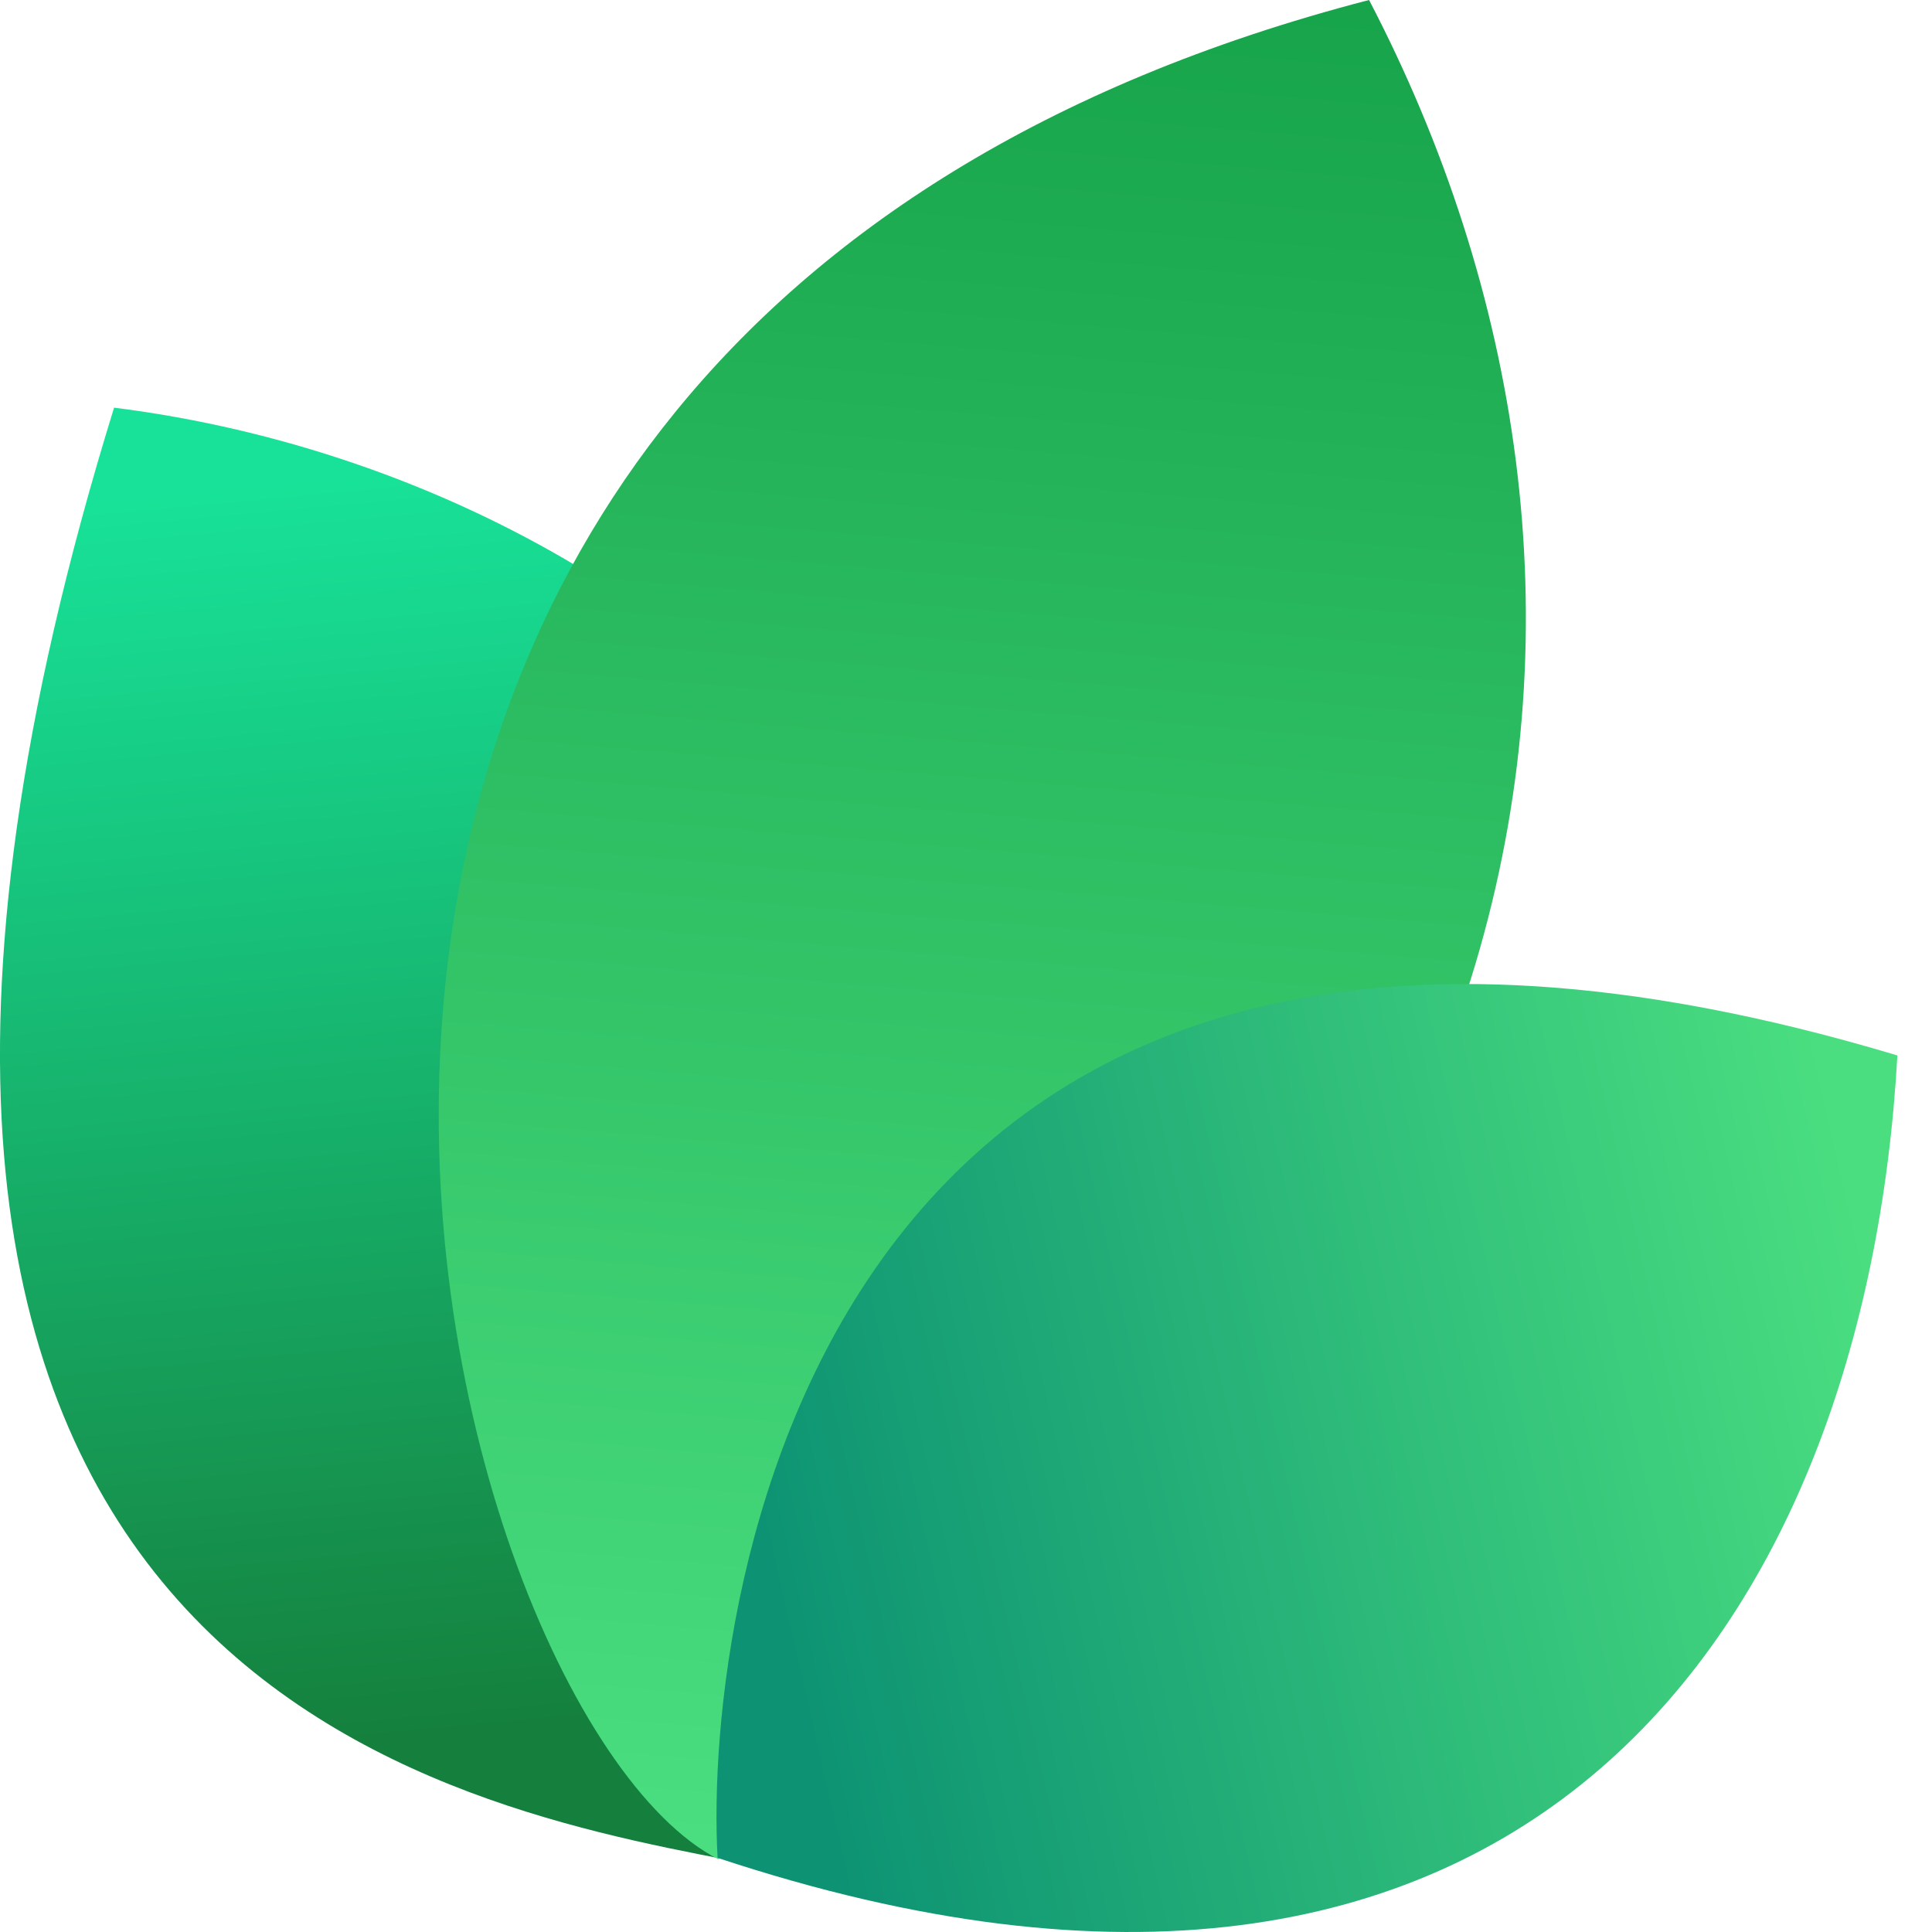
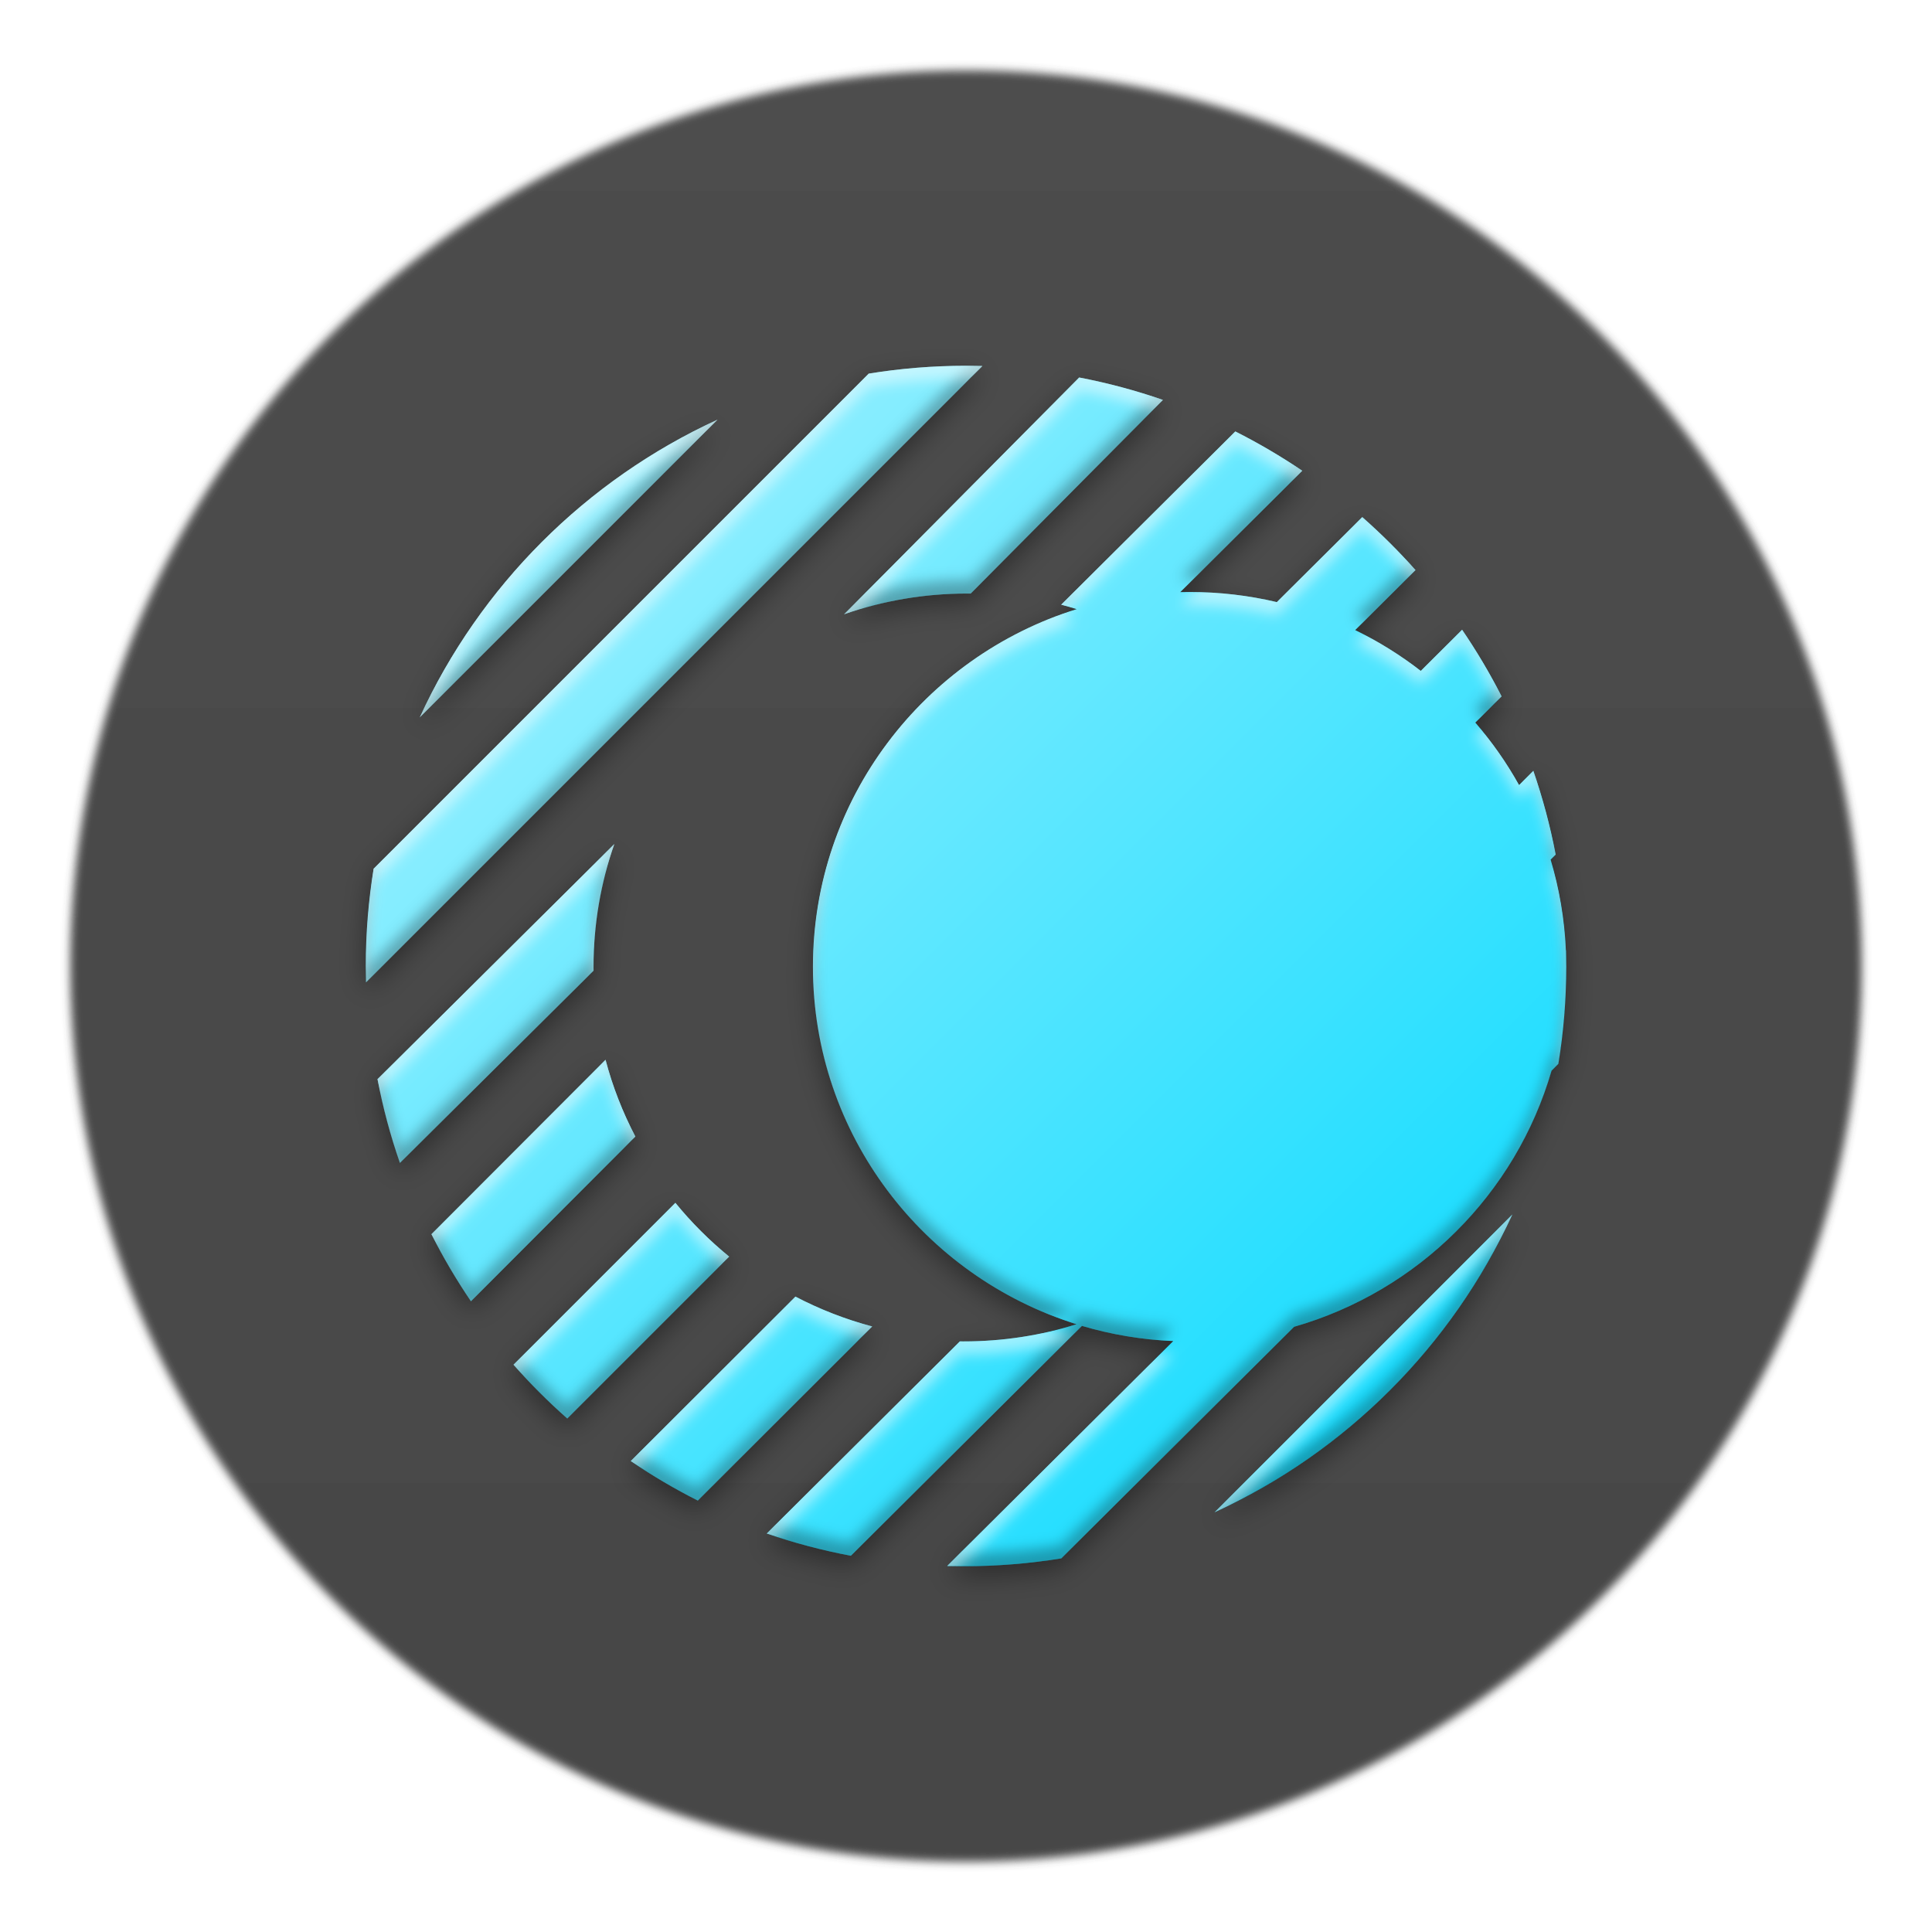
- <svg xmlns="http://www.w3.org/2000/svg" width="24" height="24" viewBox="0 0 24 24" fill="none">
-   <path d="M9.061 23.108C5.268 22.377 -3.391 20.627 1.417 5.064C9.634 6.099 16.973 14.064 9.061 23.108Z" fill="url(#paint0_linear_17557_2021)" />
-   <path d="M8.919 23.094C5.276 21.222 0.784 4.209 17.007 0C20.757 7.193 19.621 16.545 8.919 23.094Z" fill="url(#paint1_linear_17557_2021)" />
-   <path d="M8.914 23.079C8.735 19.882 10.159 9.085 23.57 13.111C23.181 20.123 18.984 26.418 8.914 23.079Z" fill="url(#paint2_linear_17557_2021)" />
+ <svg xmlns="http://www.w3.org/2000/svg" xmlns:xlink="http://www.w3.org/1999/xlink" width="878px" height="878px" viewBox="0 0 878 878" version="1.1">
  <defs>
-     <linearGradient id="paint0_linear_17557_2021" x1="3.776" y1="5.916" x2="5.232" y2="21.559" gradientUnits="userSpaceOnUse">
-       <stop stop-color="#18E299" />
-       <stop offset="1" stop-color="#15803D" />
+     <linearGradient x1="50%" y1="0%" x2="50%" y2="100%" id="linearGradient-1">
+       <stop stop-color="#4D4D4D" offset="0%" />
+       <stop stop-color="#464646" offset="100%" />
    </linearGradient>
-     <linearGradient id="paint1_linear_17557_2021" x1="12.171" y1="-0.718" x2="10.19" y2="22.983" gradientUnits="userSpaceOnUse">
-       <stop stop-color="#16A34A" />
-       <stop offset="1" stop-color="#4ADE80" />
+     <filter x="-0.7%" y="-0.7%" width="101.5%" height="101.5%" filterUnits="objectBoundingBox" id="filter-2">
+       <feGaussianBlur stdDeviation="2" in="SourceGraphic" />
+     </filter>
+     <linearGradient x1="1.38344197e-14%" y1="3.60822483e-14%" x2="100%" y2="100%" id="linearGradient-3">
+       <stop stop-color="#AEF3FF" offset="0%" />
+       <stop stop-color="#00D9FF" offset="100%" />
    </linearGradient>
-     <linearGradient id="paint2_linear_17557_2021" x1="23.133" y1="15.353" x2="9.338" y2="18.52" gradientUnits="userSpaceOnUse">
-       <stop stop-color="#4ADE80" />
-       <stop offset="1" stop-color="#0D9373" />
-     </linearGradient>
+     <path d="M529.42,164.092 C539.981,169.408 550.148,175.385 559.868,181.968 L504.426,237.115 C505.826,237.081 507.231,237.065 508.64,237.065 C522.286,237.065 535.56,238.653 548.284,241.655 L587.116,203.027 C595.678,210.547 603.763,218.591 611.322,227.109 L583.916,254.373 C594.507,259.54 604.483,265.764 613.704,272.906 L632.491,254.215 C639.108,263.885 645.115,274 650.459,284.506 L638.499,296.406 C646.047,305.142 652.72,314.647 658.381,324.788 L664.862,318.34 C669.137,330.649 672.55,343.357 675.029,356.394 L672.721,358.693 C676.658,371.853 679.04,385.68 679.652,399.963 L679.71,399.903 C679.777,402.378 679.811,404.861 679.811,407.351 C679.811,422.392 678.586,437.149 676.229,451.527 L673.131,454.617 C656.888,510.663 612.487,554.834 556.151,570.993 L450.342,676.248 C435.889,678.592 421.056,679.811 405.937,679.811 C403.433,679.811 400.937,679.777 398.45,679.711 L501.213,577.481 C486.857,576.871 472.959,574.503 459.731,570.586 L354.715,675.054 C341.611,672.587 328.836,669.192 316.464,664.939 L404.228,577.63 L405.937,577.638 C423.828,577.638 441.078,574.908 457.289,569.843 C387.841,548.142 337.469,483.599 337.469,407.351 C337.469,331.104 387.841,266.561 457.286,244.861 C454.97,244.136 452.631,243.459 450.271,242.832 L529.42,164.092 Z M655.303,519.981 C627.913,579.711 579.711,627.913 519.981,655.303 L655.303,519.981 Z M329.524,557.274 C340.508,563.006 352.191,567.583 364.413,570.846 L285.153,649.976 C274.578,644.633 264.396,638.627 254.663,632.012 L329.524,557.274 Z M274.965,514.653 C282.281,523.593 290.475,531.787 299.415,539.103 L225.835,612.682 C217.187,605.048 209.02,596.881 201.386,588.233 L274.965,514.653 Z M243.222,449.655 C246.485,461.877 251.062,473.56 256.794,484.544 L182.056,559.405 C175.441,549.672 169.435,539.49 164.092,528.915 L243.222,449.655 Z M247.204,351.626 C241.092,369.123 237.771,387.914 237.771,407.476 L237.784,409.174 L149.779,496.539 C145.493,484.224 142.071,471.509 139.585,458.465 L247.204,351.626 Z M407.033,134.257 C409.528,134.257 412.014,134.291 414.493,134.357 L134.357,414.493 C134.291,412.014 134.257,409.528 134.257,407.033 C134.257,391.977 135.477,377.205 137.824,362.811 L362.811,137.824 C377.205,135.477 391.977,134.257 407.033,134.257 Z M294.087,158.765 L158.765,294.087 C186.154,234.356 234.356,186.154 294.087,158.765 Z M458.465,139.585 C471.509,142.071 484.224,145.493 496.539,149.779 L409.176,237.779 C408.61,237.774 408.043,237.771 407.476,237.771 C387.914,237.771 369.123,241.092 351.626,247.204 L458.465,139.585 Z" id="path-4" />
+     <filter x="-3.7%" y="-2.9%" width="107.3%" height="107.3%" filterUnits="objectBoundingBox" id="filter-5">
+       <feOffset dx="0" dy="4" in="SourceAlpha" result="shadowOffsetOuter1" />
+       <feGaussianBlur stdDeviation="6" in="shadowOffsetOuter1" result="shadowBlurOuter1" />
+       <feColorMatrix values="0 0 0 0 0   0 0 0 0 0   0 0 0 0 0  0 0 0 0.402 0" type="matrix" in="shadowBlurOuter1" />
+     </filter>
+     <filter x="-3.3%" y="-2.6%" width="106.6%" height="106.6%" filterUnits="objectBoundingBox" id="filter-6">
+       <feGaussianBlur stdDeviation="3" in="SourceAlpha" result="shadowBlurInner1" />
+       <feOffset dx="0" dy="-6" in="shadowBlurInner1" result="shadowOffsetInner1" />
+       <feComposite in="shadowOffsetInner1" in2="SourceAlpha" operator="arithmetic" k2="-1" k3="1" result="shadowInnerInner1" />
+       <feColorMatrix values="0 0 0 0 0   0 0 0 0 0   0 0 0 0 0  0 0 0 0.301 0" type="matrix" in="shadowInnerInner1" result="shadowMatrixInner1" />
+       <feGaussianBlur stdDeviation="3" in="SourceAlpha" result="shadowBlurInner2" />
+       <feOffset dx="0" dy="6" in="shadowBlurInner2" result="shadowOffsetInner2" />
+       <feComposite in="shadowOffsetInner2" in2="SourceAlpha" operator="arithmetic" k2="-1" k3="1" result="shadowInnerInner2" />
+       <feColorMatrix values="0 0 0 0 1   0 0 0 0 1   0 0 0 0 1  0 0 0 0.504 0" type="matrix" in="shadowInnerInner2" result="shadowMatrixInner2" />
+       <feMerge>
+         <feMergeNode in="shadowMatrixInner1" />
+         <feMergeNode in="shadowMatrixInner2" />
+       </feMerge>
+     </filter>
  </defs>
+   <g id="Page-1" stroke="none" stroke-width="1" fill="none" fill-rule="evenodd">
+     <g id="Artboard" transform="translate(-57, -32)">
+       <g id="circle_logo" transform="translate(57, 32)">
+         <g transform="translate(31.966, 31.966)">
+           <path d="M407.034,5.68434189e-14 L407.034,0 C481.975,0 552.182,20.246 612.483,55.566 C672.784,90.887 723.181,141.284 758.502,201.585 C793.822,261.886 814.068,332.093 814.068,407.034 C814.068,481.975 793.822,552.182 758.502,612.483 C723.181,672.784 672.784,723.181 612.483,758.502 C552.182,793.822 481.975,814.068 407.034,814.068 C332.093,814.068 261.886,793.822 201.585,758.502 C141.284,723.181 90.887,672.784 55.566,612.483 C20.246,552.182 5.68434189e-14,481.975 5.68434189e-14,407.034 L-8.5931729e-18,407.034 C1.89429368e-14,332.093 20.246,261.886 55.566,201.585 C90.887,141.284 141.284,90.887 201.585,55.566 C261.886,20.246 332.093,5.68434189e-14 407.034,5.68434189e-14 Z" id="Rectangle" fill="url(#linearGradient-1)" filter="url(#filter-2)" />
+           <g id="Shape-Copy">
+             <use fill="black" fill-opacity="1" filter="url(#filter-5)" xlink:href="#path-4" />
+             <use fill="url(#linearGradient-3)" fill-rule="evenodd" xlink:href="#path-4" />
+             <use fill="black" fill-opacity="1" filter="url(#filter-6)" xlink:href="#path-4" />
+           </g>
+         </g>
+       </g>
+     </g>
+   </g>
</svg>
